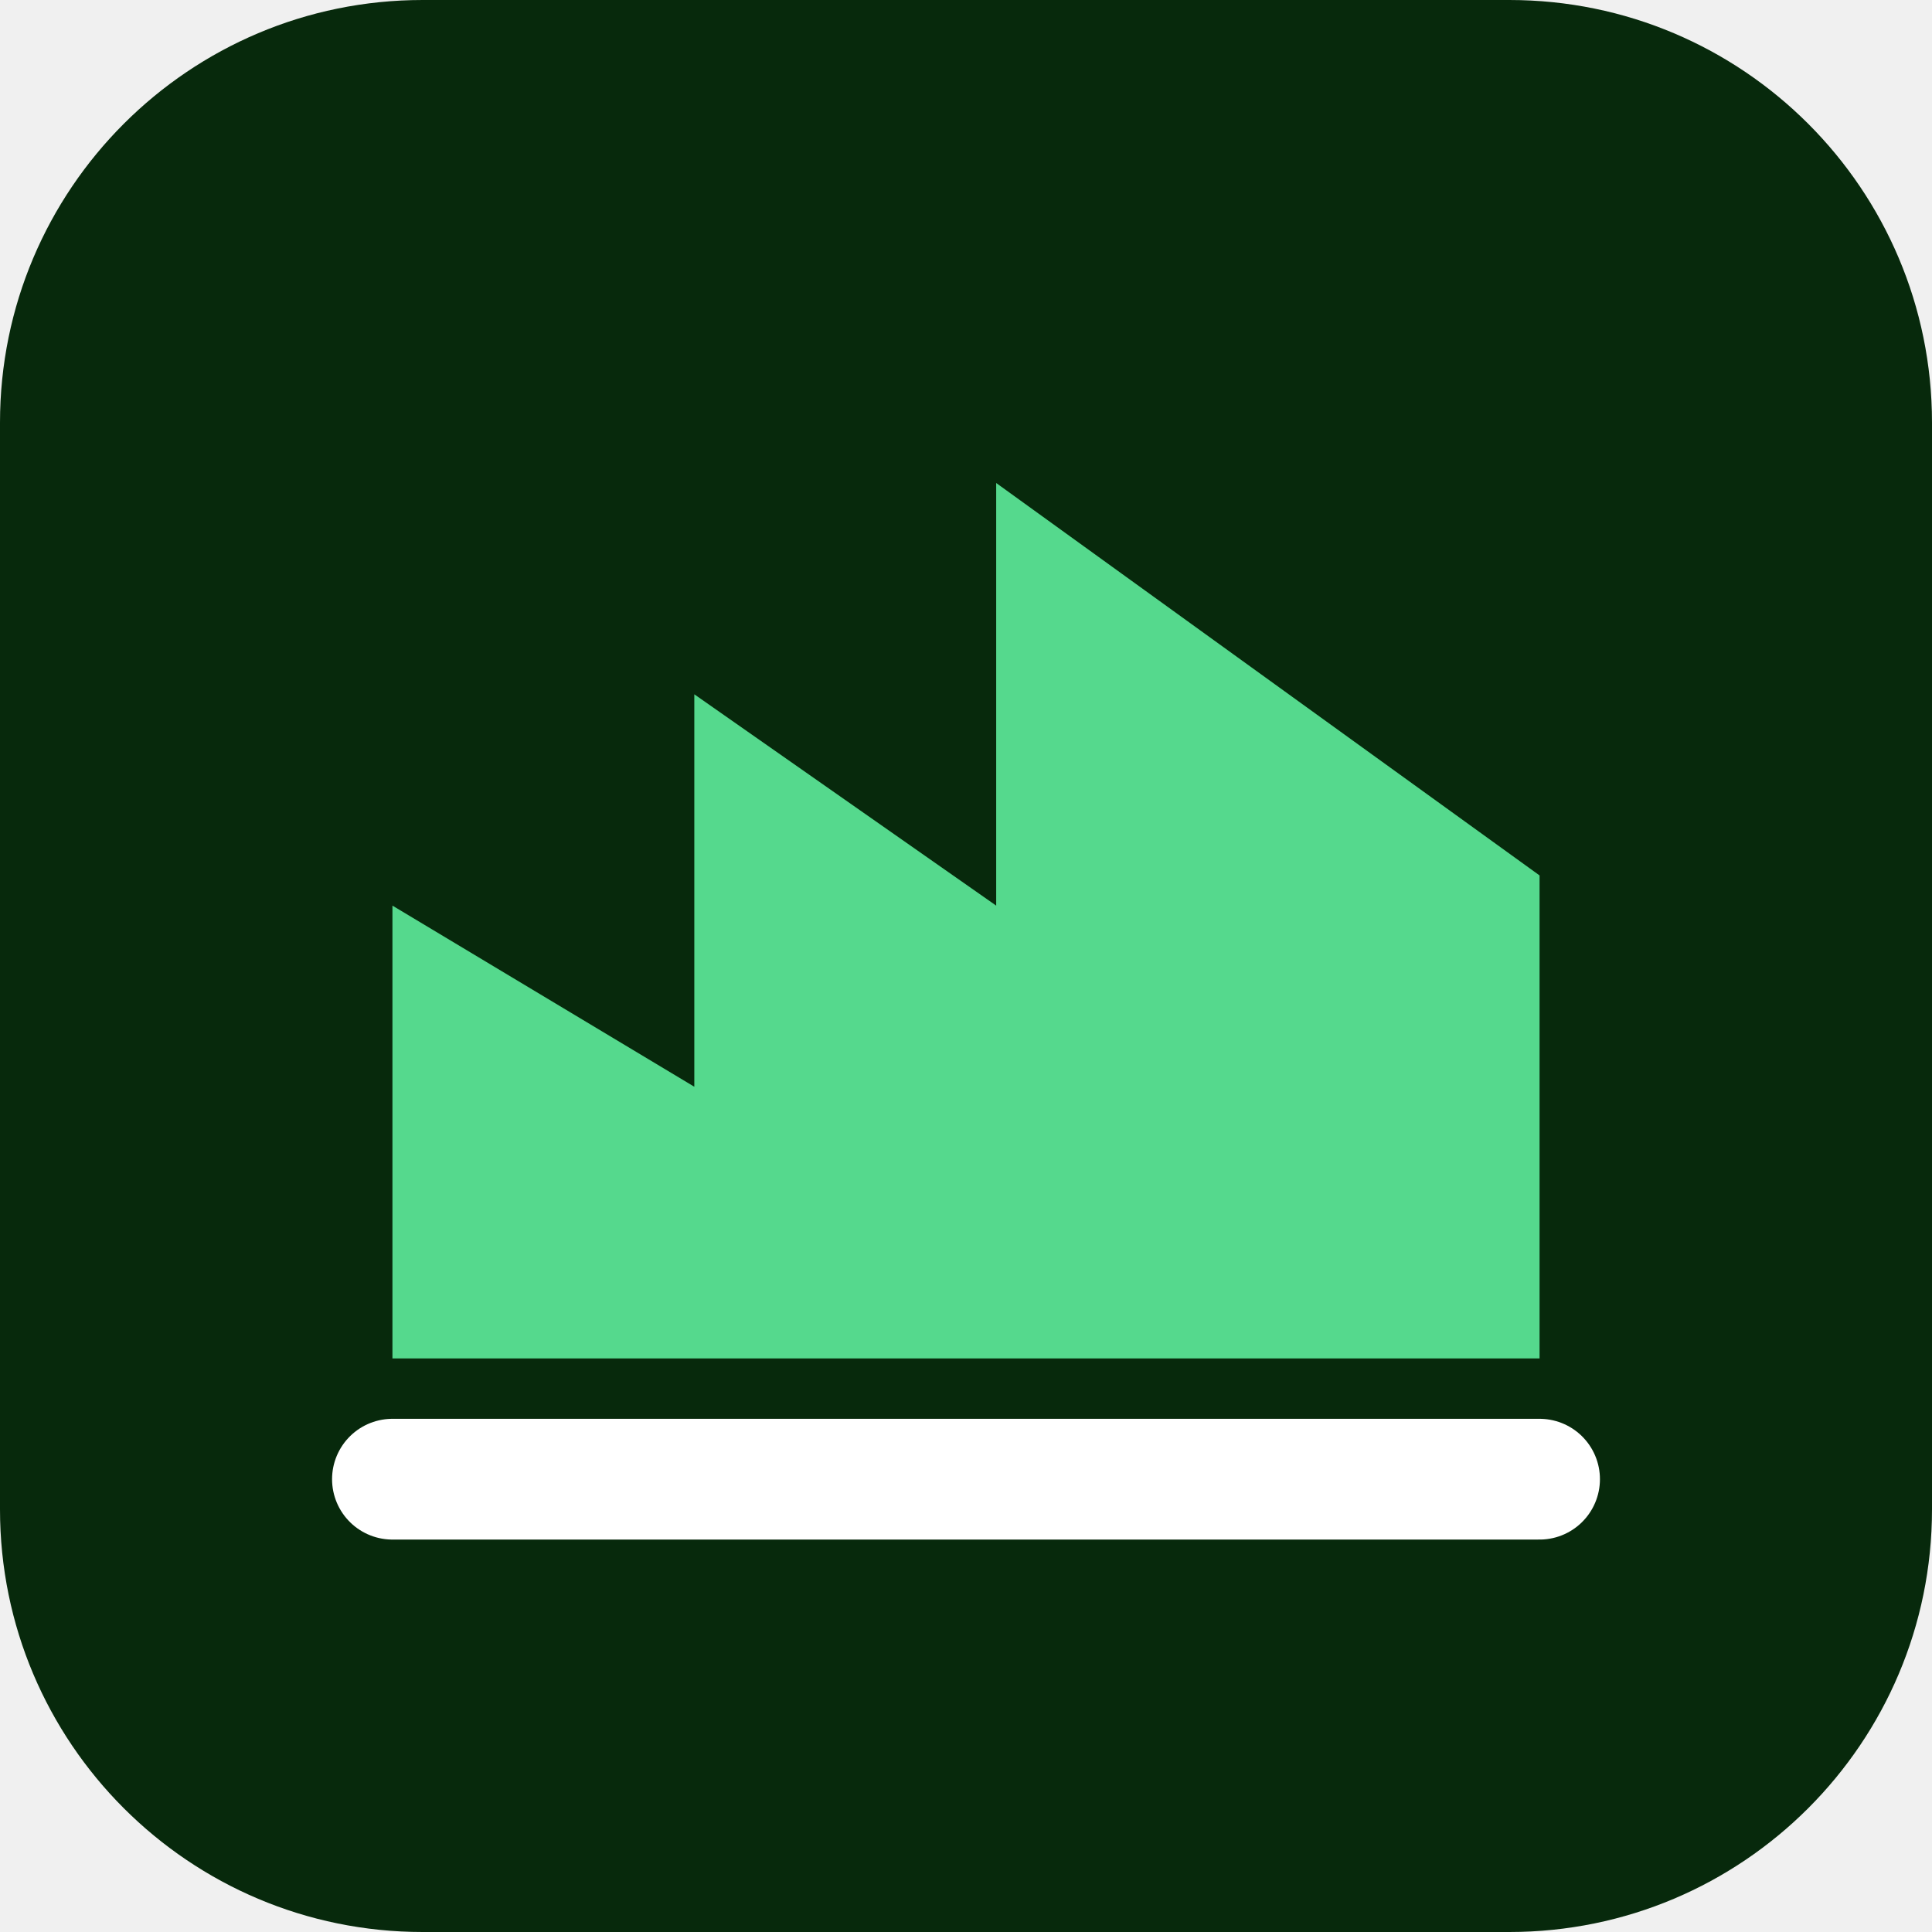
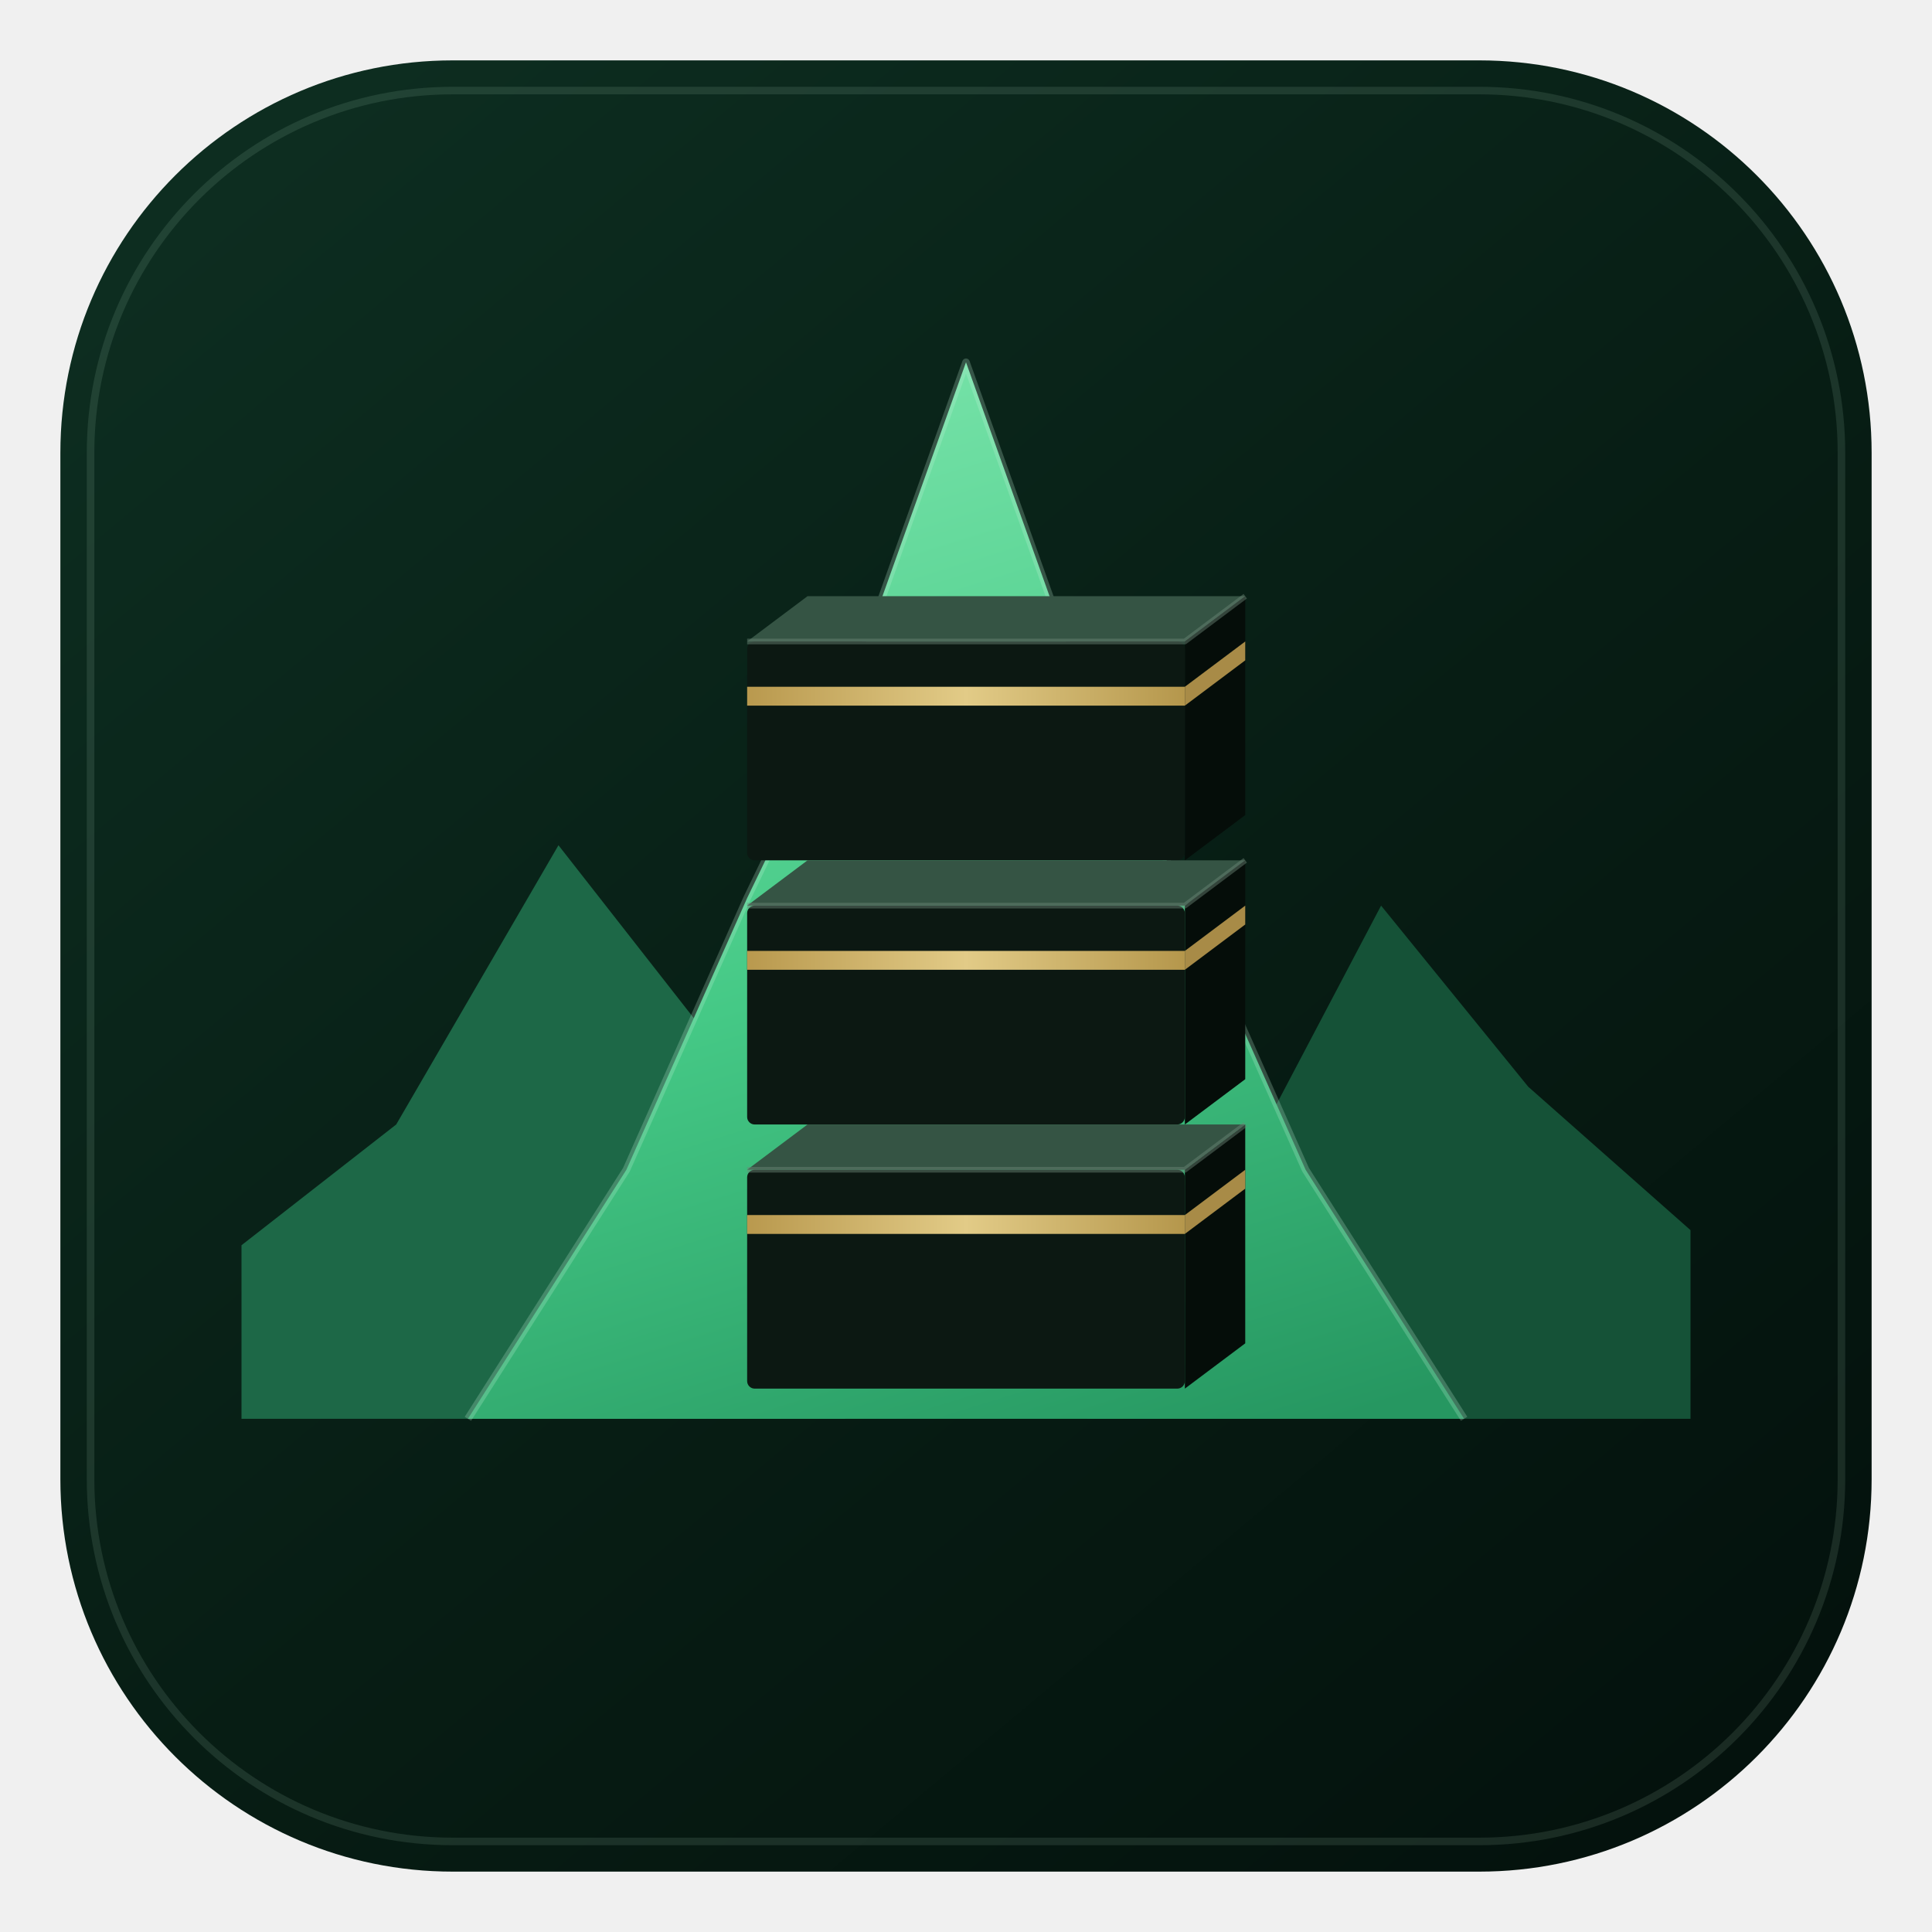
- <svg xmlns="http://www.w3.org/2000/svg" viewBox="0 0 64 64">
-   <rect width="64" height="64" rx="14" fill="#07290c" />
-   <path d="M13 45V30l10 6V23l10 7V16l18 13v16z" fill="#55d98d" />
-   <path d="M13 49h38" stroke="#fff" stroke-width="4" stroke-linecap="round" />
+ <svg xmlns="http://www.w3.org/2000/svg" viewBox="0 0 512 512" role="img" aria-labelledby="title description">
+   <defs>
+     <linearGradient id="backdrop" x1="72" y1="40" x2="440" y2="480" gradientUnits="userSpaceOnUse">
+       <stop offset="0" stop-color="#0d2d20" />
+       <stop offset="0.55" stop-color="#071d14" />
+       <stop offset="1" stop-color="#04120d" />
+     </linearGradient>
+     <linearGradient id="ridge-center" x1="220" y1="100" x2="310" y2="390" gradientUnits="userSpaceOnUse">
+       <stop offset="0" stop-color="#76e2a8" />
+       <stop offset="0.5" stop-color="#45c986" />
+       <stop offset="1" stop-color="#269761" />
+     </linearGradient>
+     <linearGradient id="gold" x1="0" y1="0" x2="1" y2="0">
+       <stop offset="0" stop-color="#b9994e" />
+       <stop offset="0.5" stop-color="#e2cb87" />
+       <stop offset="1" stop-color="#b5974c" />
+     </linearGradient>
+   </defs>
+   <rect x="16" y="16" width="480" height="480" rx="104" fill="url(#backdrop)" />
+   <rect x="24" y="24" width="464" height="464" rx="96" fill="none" stroke="#b8e5ca" stroke-opacity="0.12" stroke-width="2" />
+   <g id="ridges">
+     <path id="left-ridge" d="M64 376V330L105 298L148 224L184 270L224 340V376Z" fill="#1d6847" />
+     <path id="right-ridge" d="M288 376L326 316L366 240L405 288L448 326V376Z" fill="#155237" />
+     <path id="middle-ridge" d="M124 376L166 310L198 238L226 180L256 96L286 180L314 238L346 310L388 376Z" fill="url(#ridge-center)" />
+     <path d="M124 376L166 310L198 238L226 180L256 96L286 180L314 238L346 310L388 376" fill="none" stroke="#c5f4d8" stroke-opacity="0.24" stroke-width="2" stroke-linejoin="round" />
+   </g>
+   <g id="stacked-blocks" stroke-linejoin="round">
+     <g id="cube-top">
+       <path d="M198 170L214 158H330L314 170Z" fill="#355444" />
+       <path d="M314 170L330 158V216L314 228Z" fill="#050d09" />
+       <rect x="198" y="170" width="116" height="58" rx="2" fill="#0c1812" />
+       <path d="M198 182H314V187H198Z" fill="url(#gold)" />
+       <path d="M314 182L330 170V175L314 187Z" fill="#a88b47" />
+       <path d="M198 170H314L330 158" fill="none" stroke="#6d8978" stroke-opacity="0.45" stroke-width="1.5" />
+     </g>
+     <g id="cube-middle">
+       <path d="M198 240L214 228H330L314 240Z" fill="#355444" />
+       <path d="M314 240L330 228V286L314 298Z" fill="#050d09" />
+       <rect x="198" y="240" width="116" height="58" rx="2" fill="#0c1812" />
+       <path d="M198 252H314V257H198Z" fill="url(#gold)" />
+       <path d="M314 252L330 240V245L314 257Z" fill="#a88b47" />
+       <path d="M198 240H314L330 228" fill="none" stroke="#6d8978" stroke-opacity="0.45" stroke-width="1.5" />
+     </g>
+     <g id="cube-bottom">
+       <path d="M198 310L214 298H330L314 310Z" fill="#355444" />
+       <path d="M314 310L330 298V356L314 368Z" fill="#050d09" />
+       <rect x="198" y="310" width="116" height="58" rx="2" fill="#0c1812" />
+       <path d="M198 322H314V327H198Z" fill="url(#gold)" />
+       <path d="M314 322L330 310V315L314 327Z" fill="#a88b47" />
+       <path d="M198 310H314L330 298" fill="none" stroke="#6d8978" stroke-opacity="0.45" stroke-width="1.5" />
+     </g>
+   </g>
</svg>
